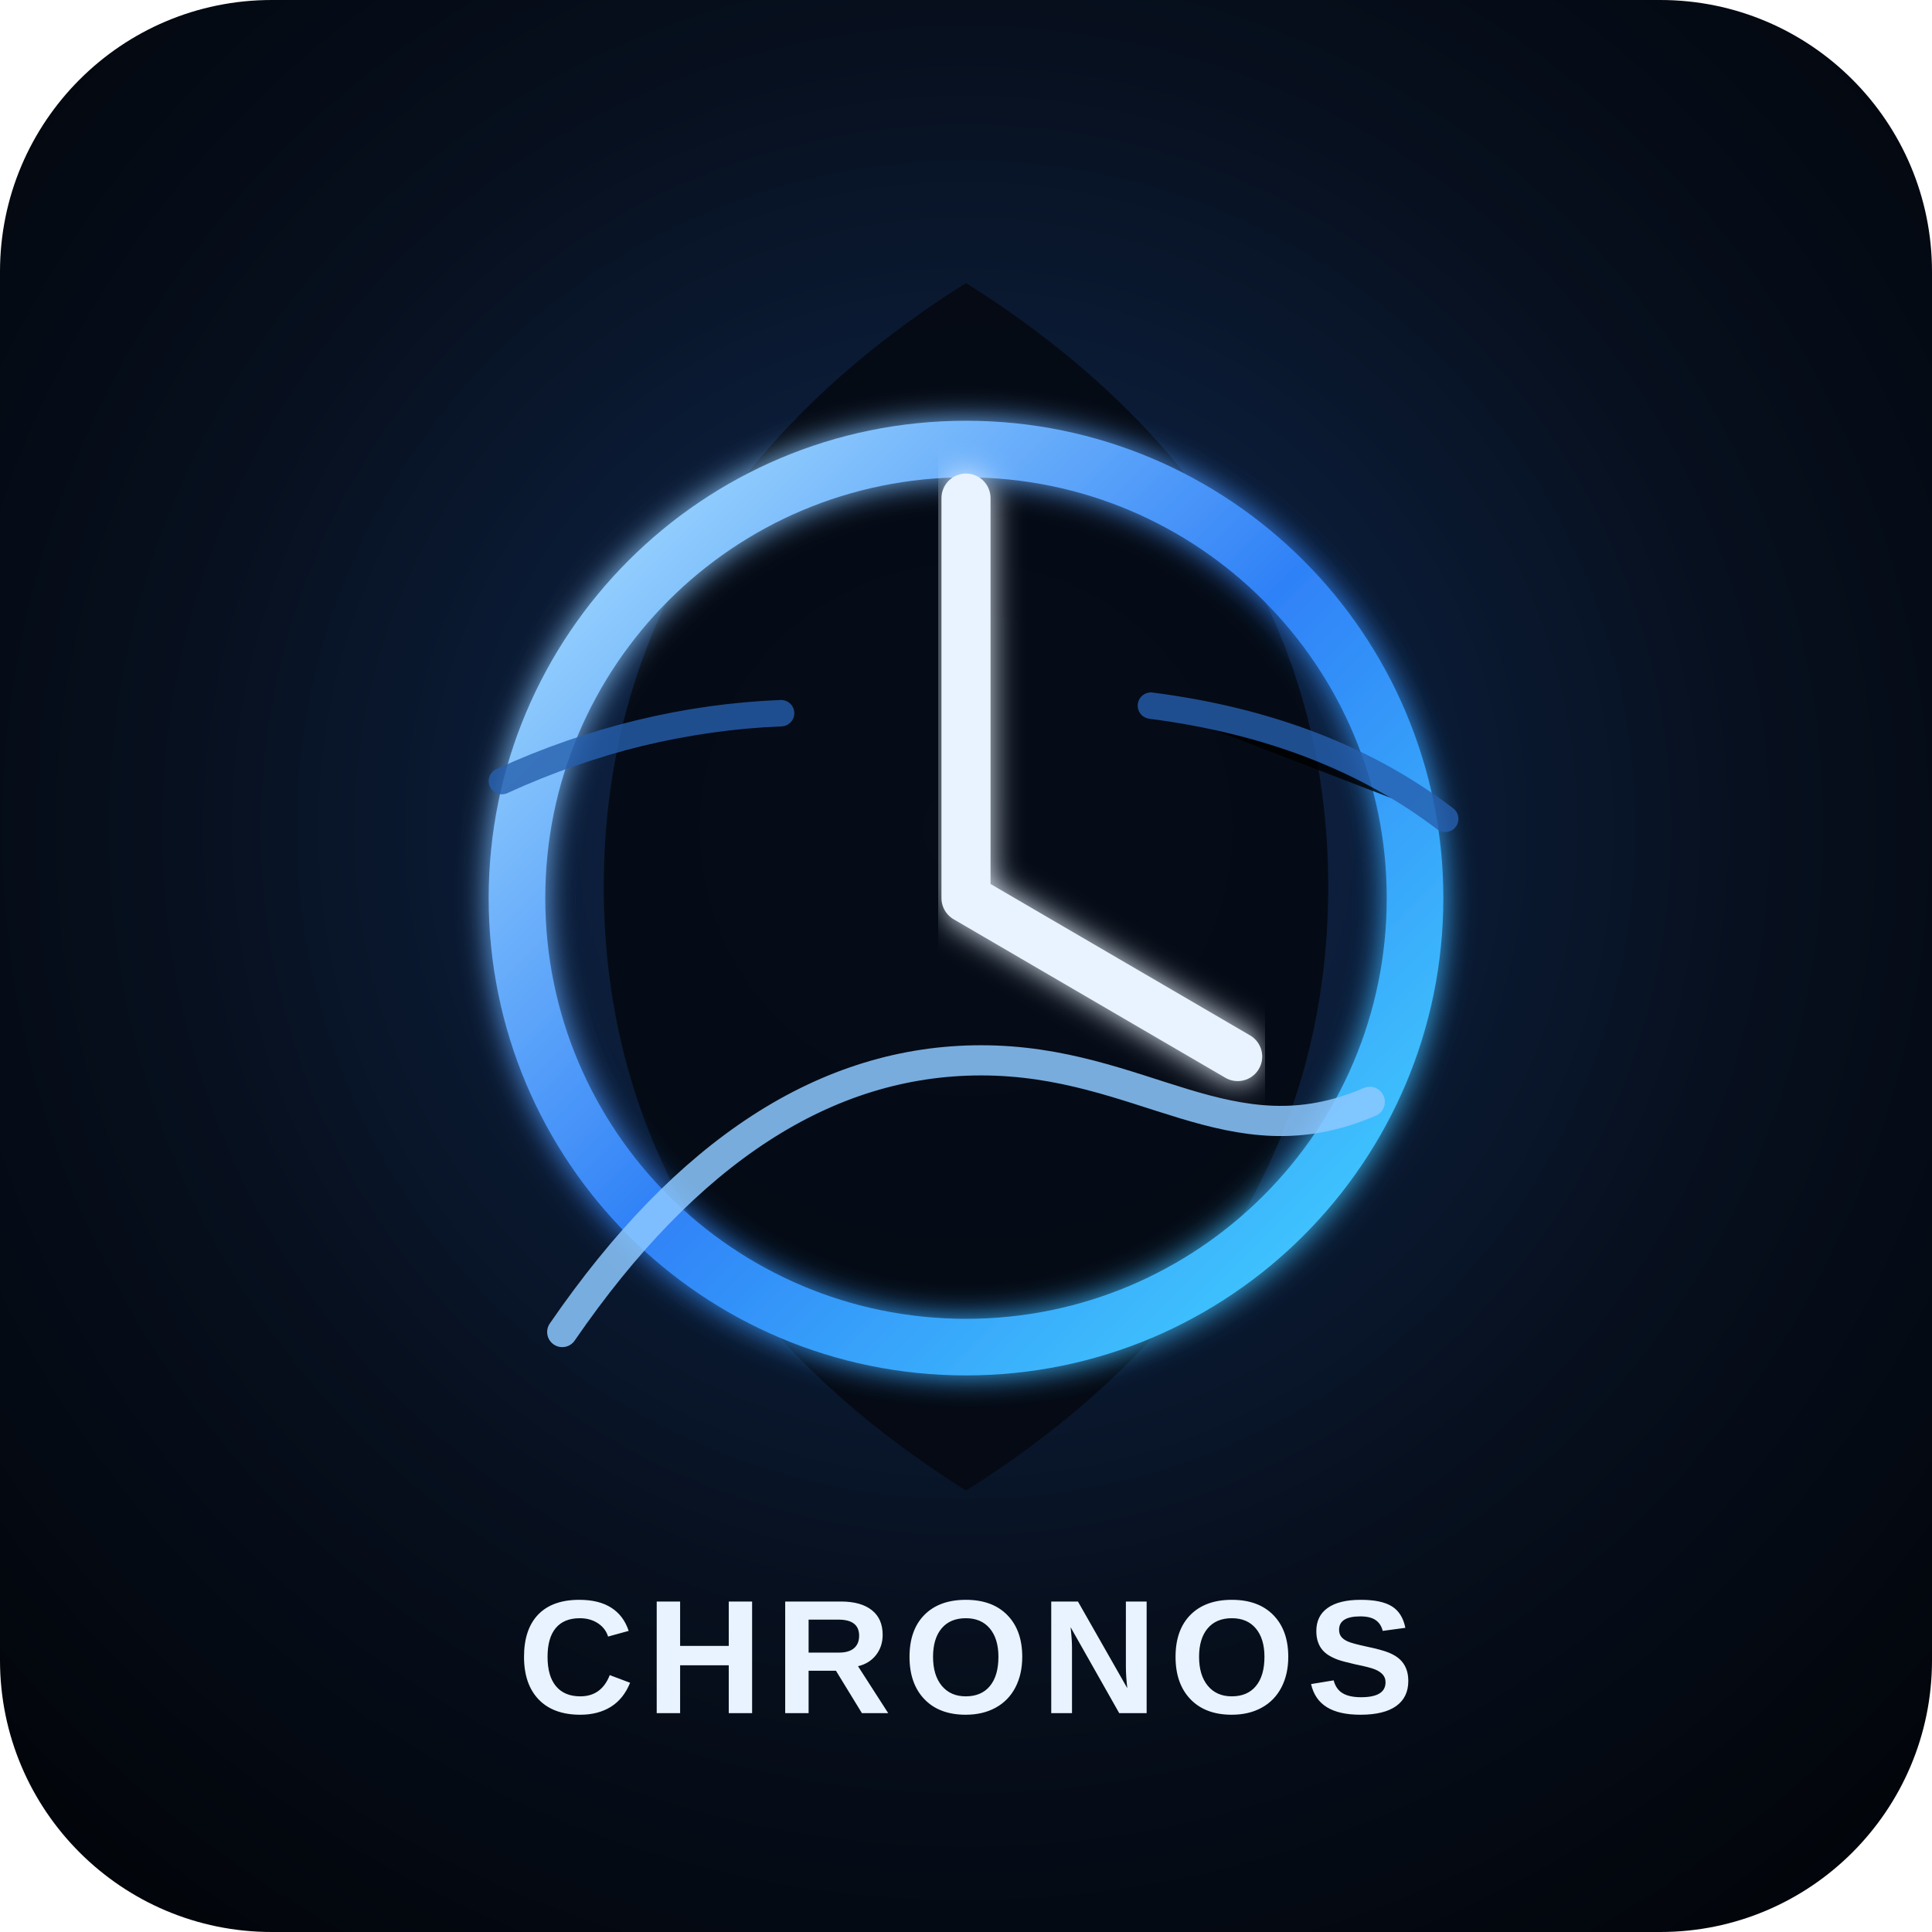
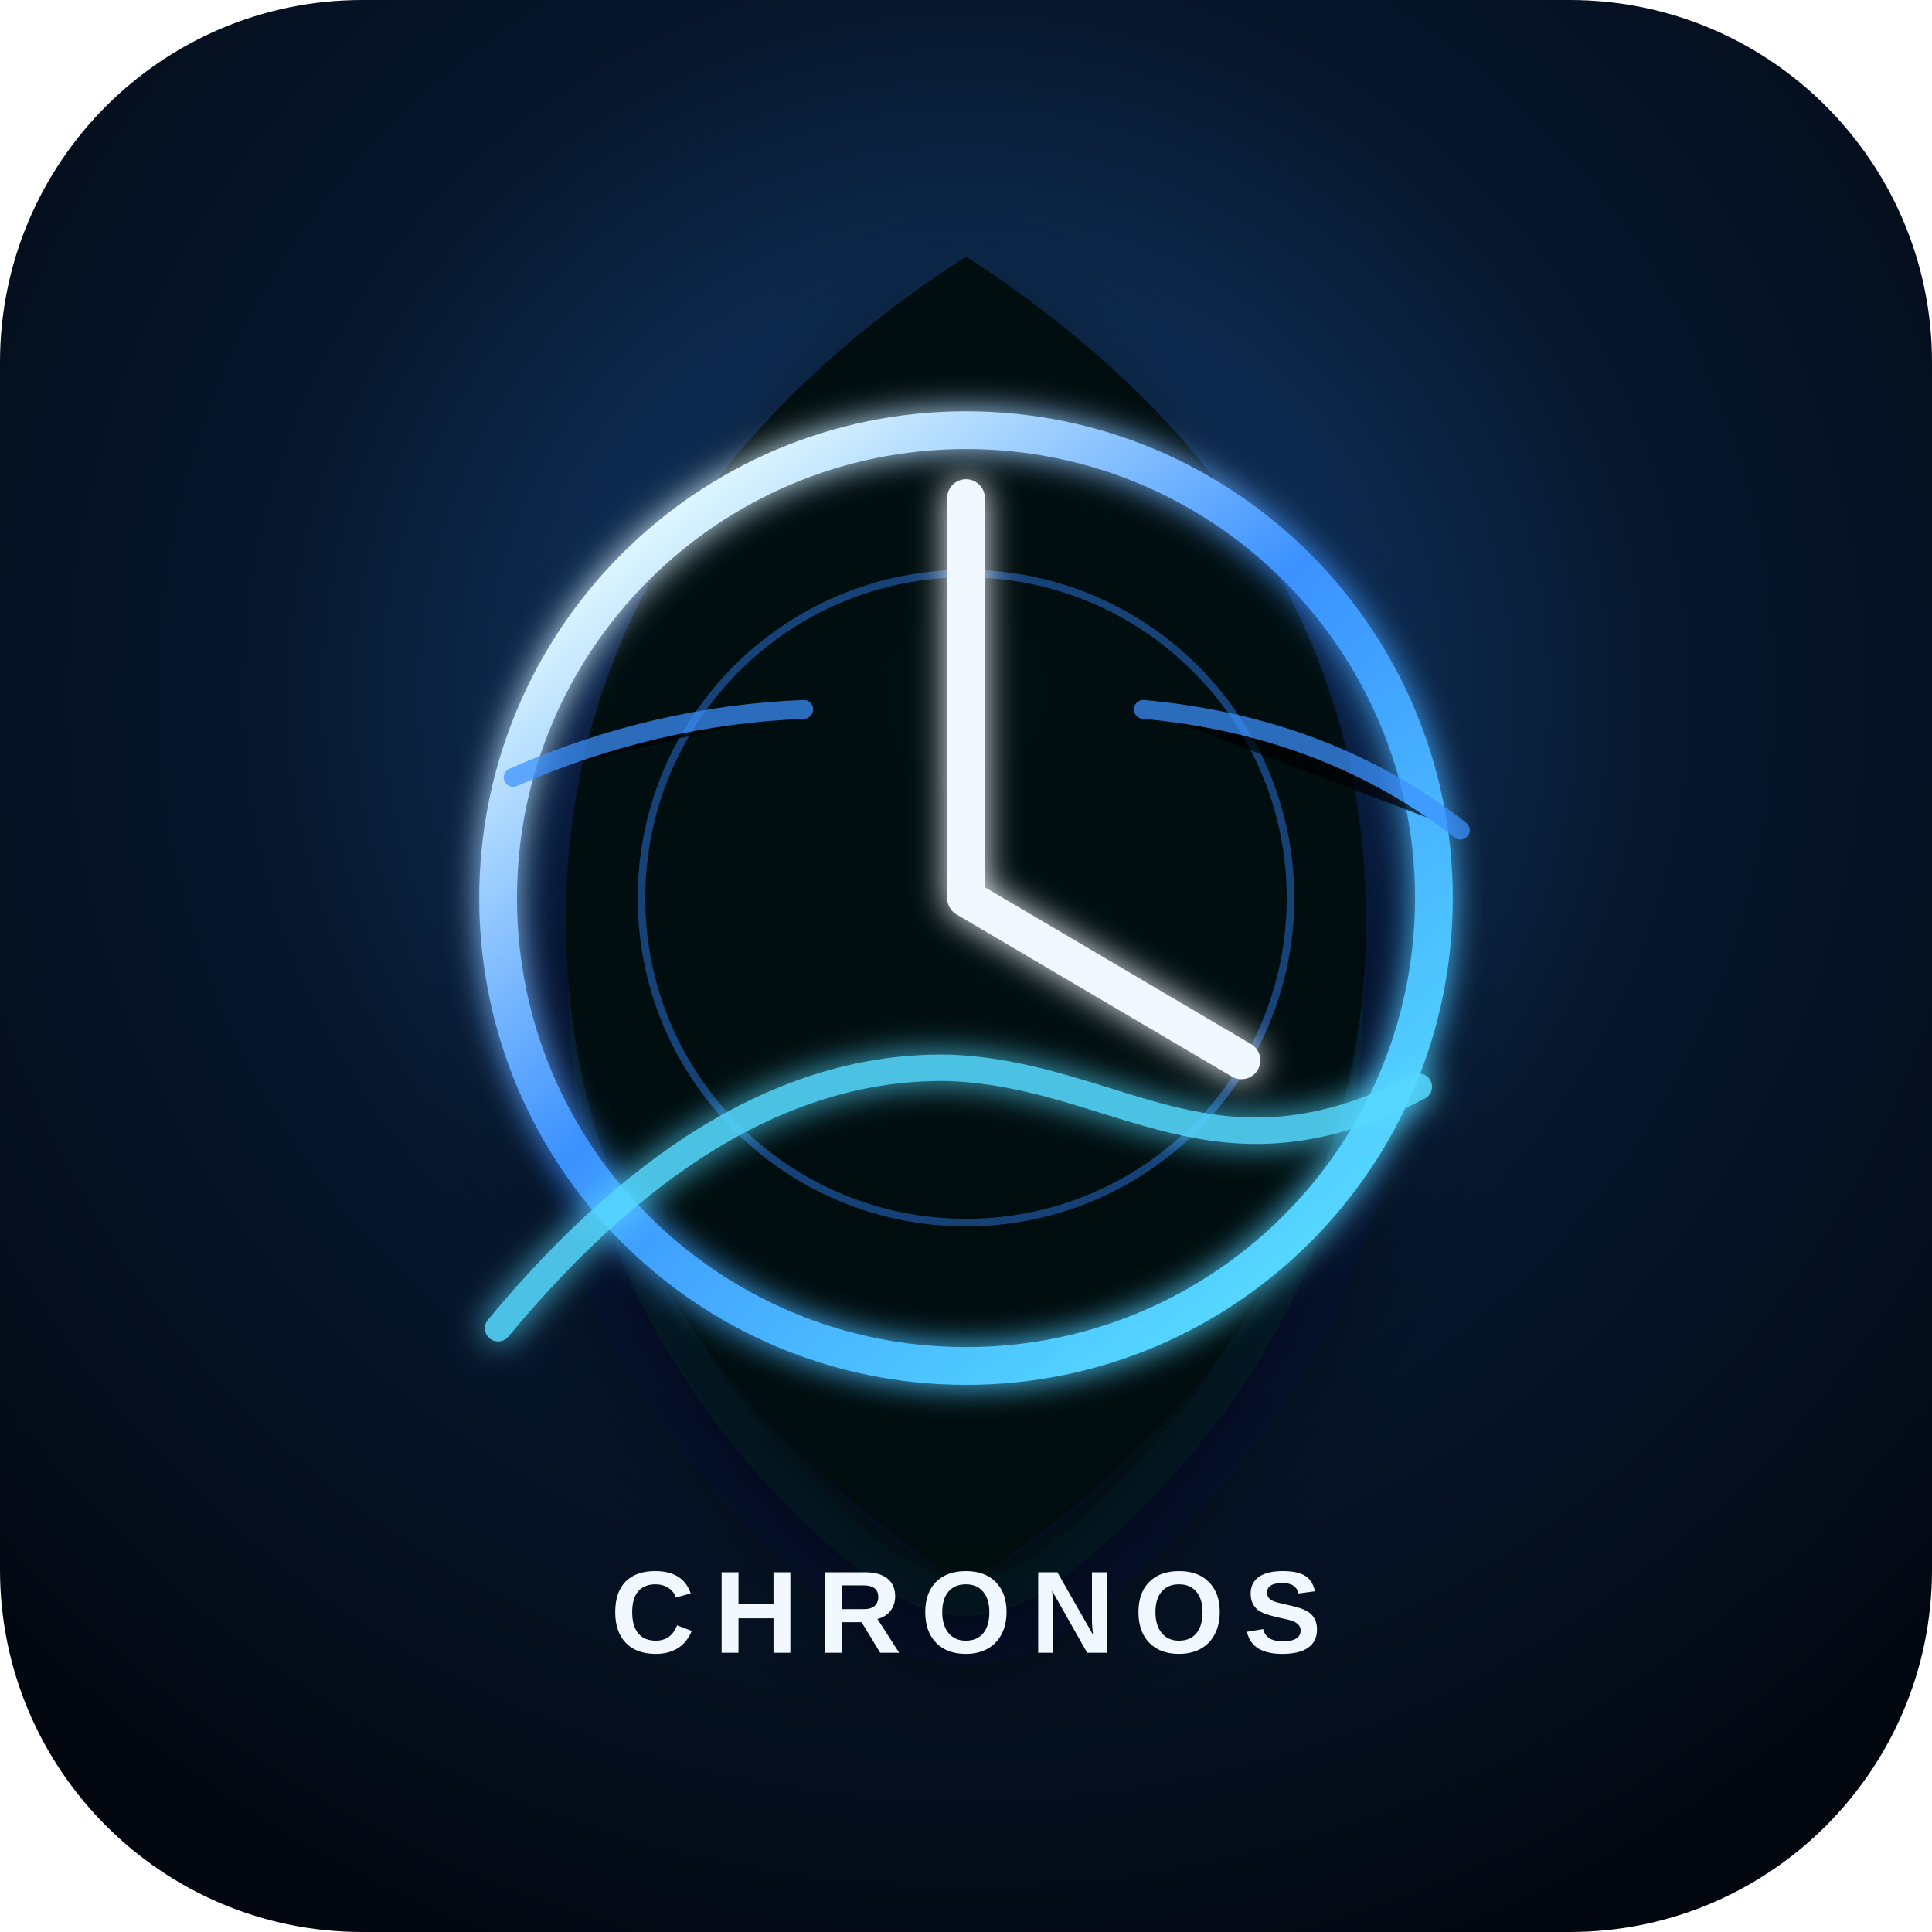
<svg xmlns="http://www.w3.org/2000/svg" viewBox="0 0 512 512" role="img" aria-label="Chronos Time Series logo">
  <defs>
-     <radialGradient id="bg" cx="50%" cy="43%" r="70%">
-       <stop offset="0%" stop-color="#102b55" />
-       <stop offset="57%" stop-color="#07101f" />
-       <stop offset="100%" stop-color="#02050a" />
+     <radialGradient id="bg" cx="50%" cy="36%" r="78%">
+       <stop offset="0%" stop-color="#16457e" />
+       <stop offset="46%" stop-color="#07172d" />
+       <stop offset="100%" stop-color="#01040a" />
    </radialGradient>
-     <linearGradient id="blue" x1="0" y1="0" x2="1" y2="1">
-       <stop stop-color="#b2e6ff" />
-       <stop offset=".5" stop-color="#2f81f7" />
-       <stop offset="1" stop-color="#44d7ff" />
+     <linearGradient id="edge" x1="16%" y1="8%" x2="84%" y2="92%">
+       <stop stop-color="#e5fbff" />
+       <stop offset=".45" stop-color="#3b91ff" />
+       <stop offset="1" stop-color="#55d9ff" />
    </linearGradient>
-     <filter id="glow">
-       <feGaussianBlur stdDeviation="4" result="b" />
+     <filter id="glow" x="-35%" y="-35%" width="170%" height="170%">
+       <feGaussianBlur stdDeviation="4.5" result="b" />
      <feMerge>
        <feMergeNode in="b" />
        <feMergeNode in="SourceGraphic" />
      </feMerge>
    </filter>
+     <filter id="shadow" x="-35%" y="-35%" width="170%" height="170%">
+       <feDropShadow dx="0" dy="18" stdDeviation="18" flood-color="#000814" flood-opacity=".95" />
+     </filter>
  </defs>
-   <rect width="512" height="512" rx="72" fill="url(#bg)" />
-   <path d="M256 75c62 39 96 93 96 160s-34 121-96 160c-62-39-96-93-96-160S194 114 256 75z" fill="#040912" opacity=".9" />
-   <circle cx="256" cy="238" r="119" fill="none" stroke="url(#blue)" stroke-width="15" filter="url(#glow)" />
-   <path d="M256 132v106l72 42" fill="none" stroke="#e8f3ff" stroke-width="13" stroke-linecap="round" stroke-linejoin="round" filter="url(#glow)" />
-   <path d="M149 353c33-48 70-72 111-72 43 0 66 27 103 11" fill="none" stroke="#8cc8ff" stroke-width="8" stroke-linecap="round" opacity=".85" />
-   <path d="M133 207c24-11 49-17 74-18M305 187c31 4 57 14 78 30" stroke="#255fae" stroke-width="7" stroke-linecap="round" opacity=".8" />
-   <text x="256" y="454" text-anchor="middle" font-family="Orbitron,Segoe UI,Arial,sans-serif" font-size="43" font-weight="800" fill="#e8f3ff" letter-spacing="3">CHRONOS</text>
+   <rect width="512" height="512" rx="96" fill="url(#bg)" />
+   <path d="M256 68c68 44 106 103 106 176s-38 132-106 176c-68-44-106-103-106-176S188 112 256 68z" fill="#020711" opacity=".96" filter="url(#shadow)" />
+   <circle cx="256" cy="238" r="124" fill="none" stroke="url(#edge)" stroke-width="10" filter="url(#glow)" />
+   <circle cx="256" cy="238" r="86" fill="none" stroke="#2f81f7" stroke-width="2" opacity=".45" />
+   <path d="M256 132v106l73 43" fill="none" stroke="#f1f8ff" stroke-width="10" stroke-linecap="round" stroke-linejoin="round" filter="url(#glow)" />
+   <path d="M132 352c39-47 79-70 120-69 45 2 70 33 124 5" fill="none" stroke="#55d9ff" stroke-width="7" stroke-linecap="round" opacity=".88" filter="url(#glow)" />
+   <path d="M136 206c25-11 51-17 77-18M303 188c33 3 61 14 84 32" stroke="#3b91ff" stroke-width="5" stroke-linecap="round" opacity=".72" />
+   <text x="256" y="438" text-anchor="middle" font-family="Orbitron,Segoe UI,Arial,sans-serif" font-size="31" font-weight="850" fill="#f1f8ff" letter-spacing="5">CHRONOS</text>
</svg>
